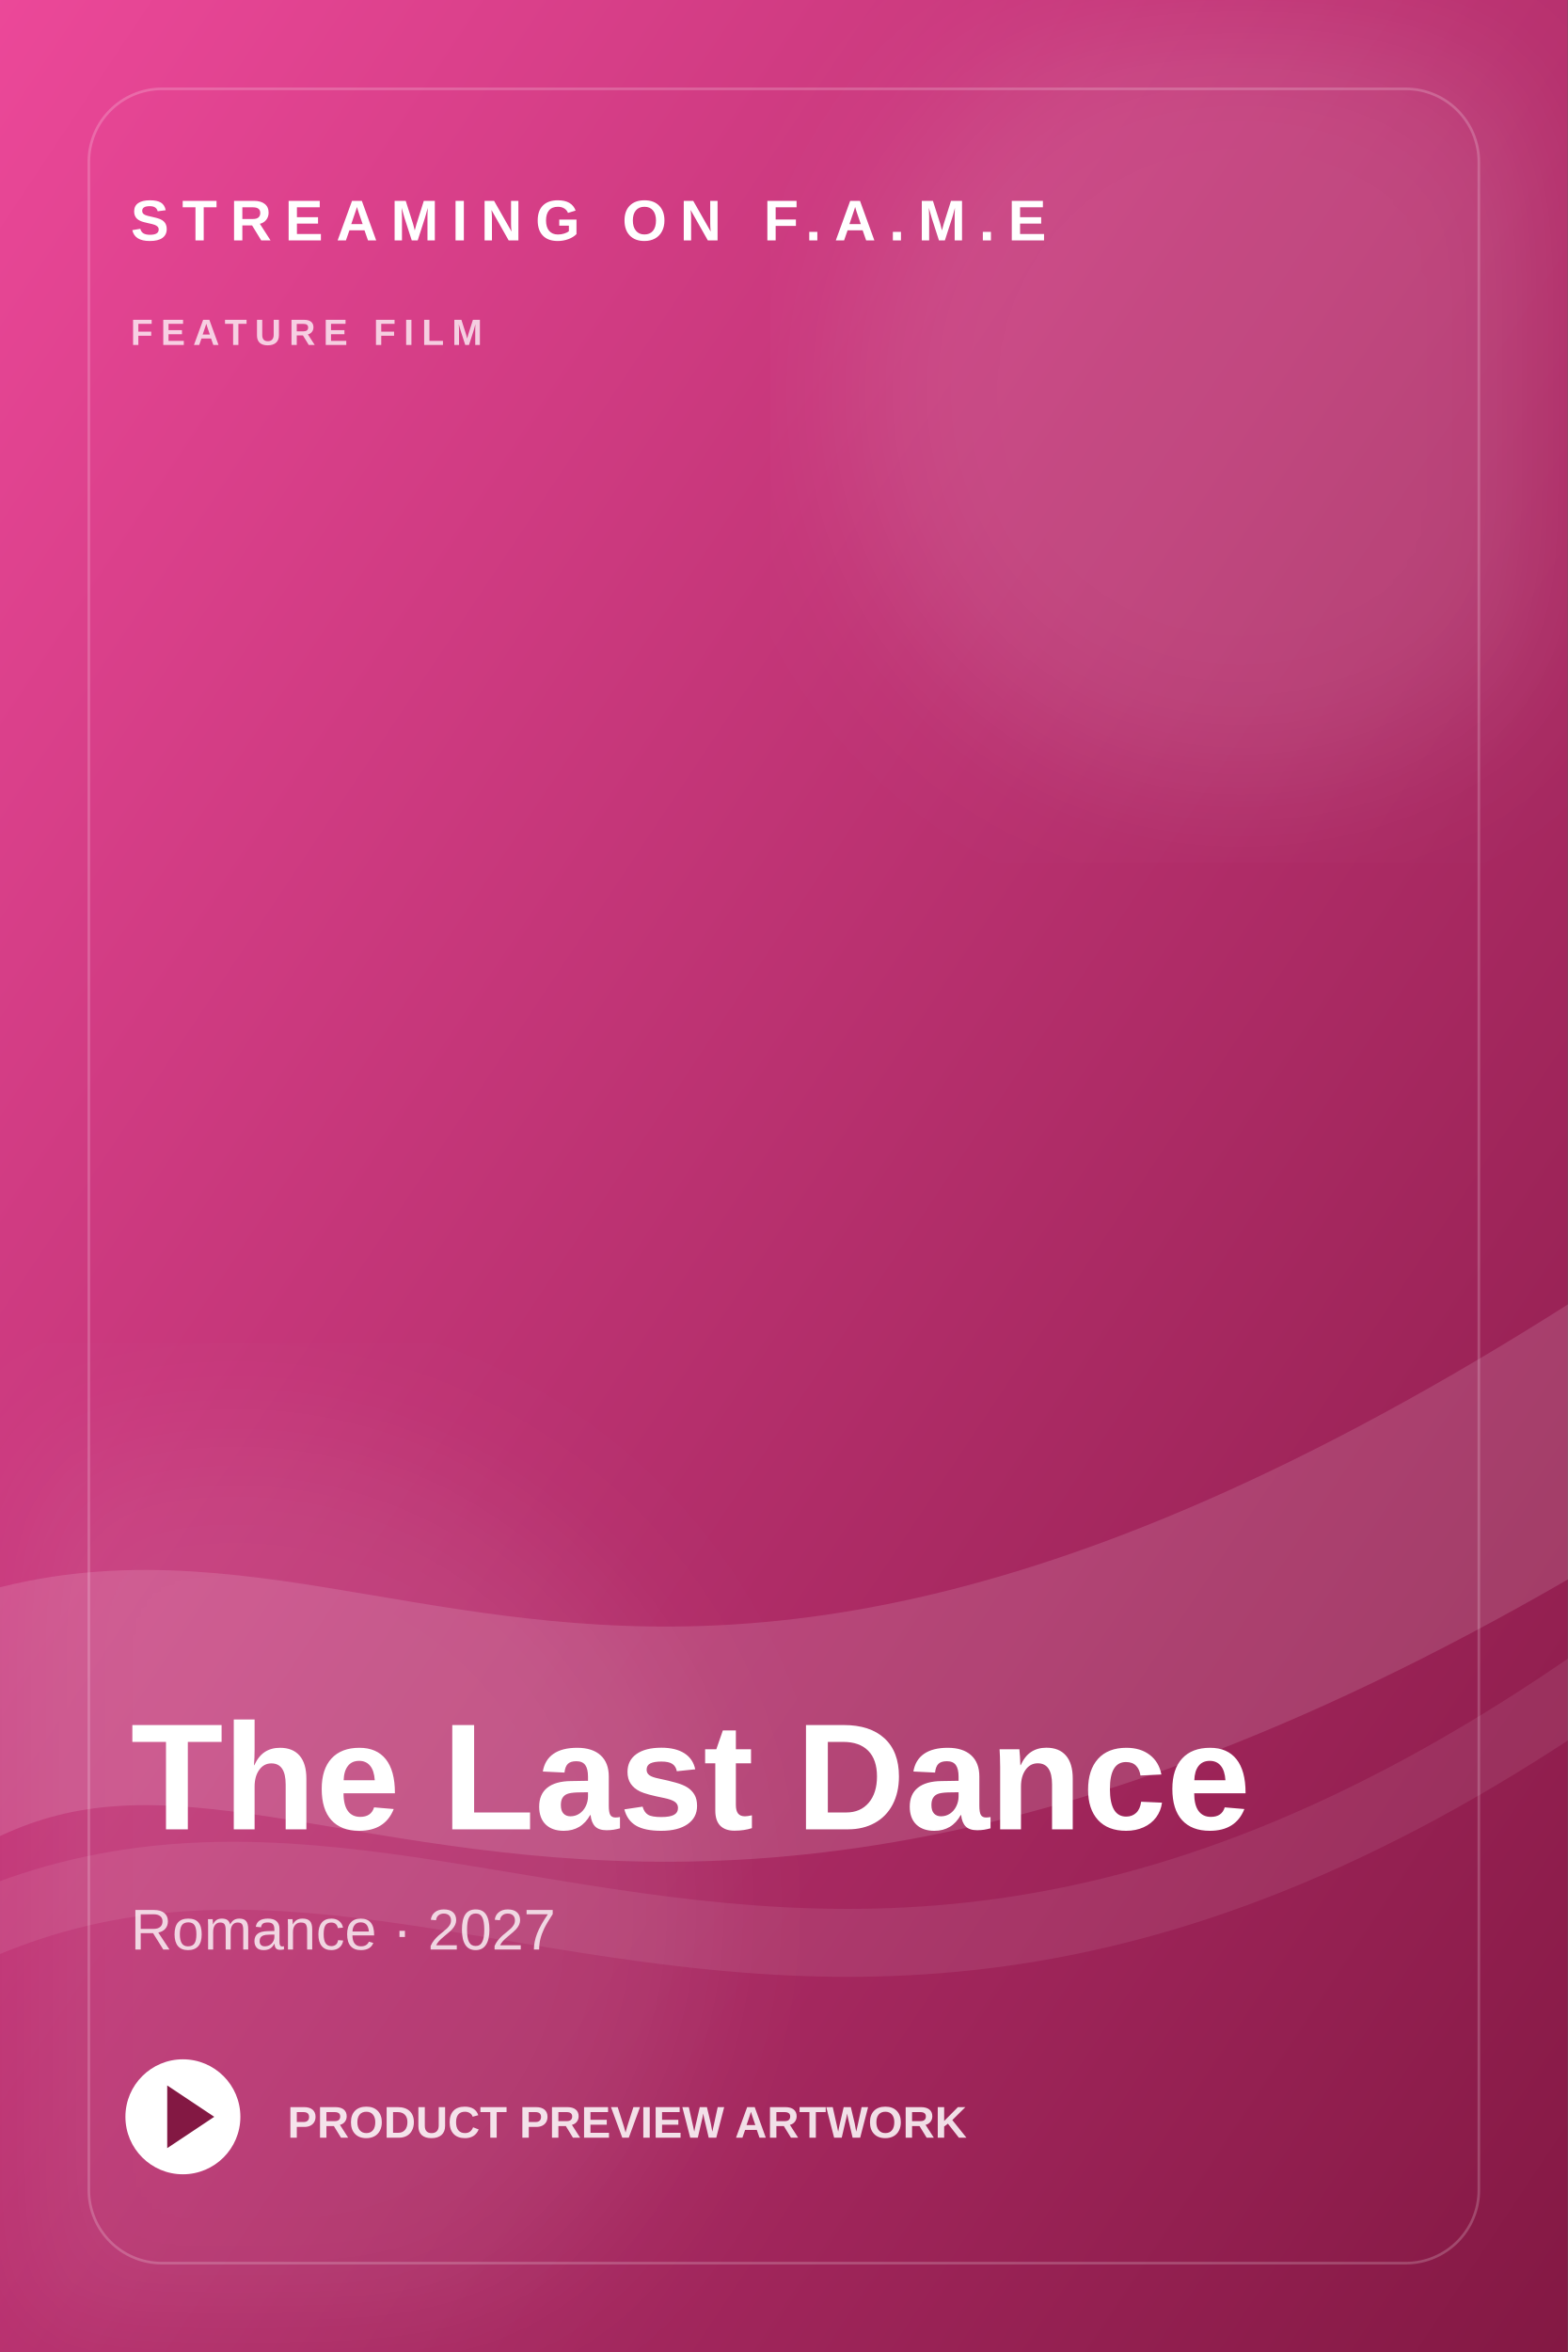
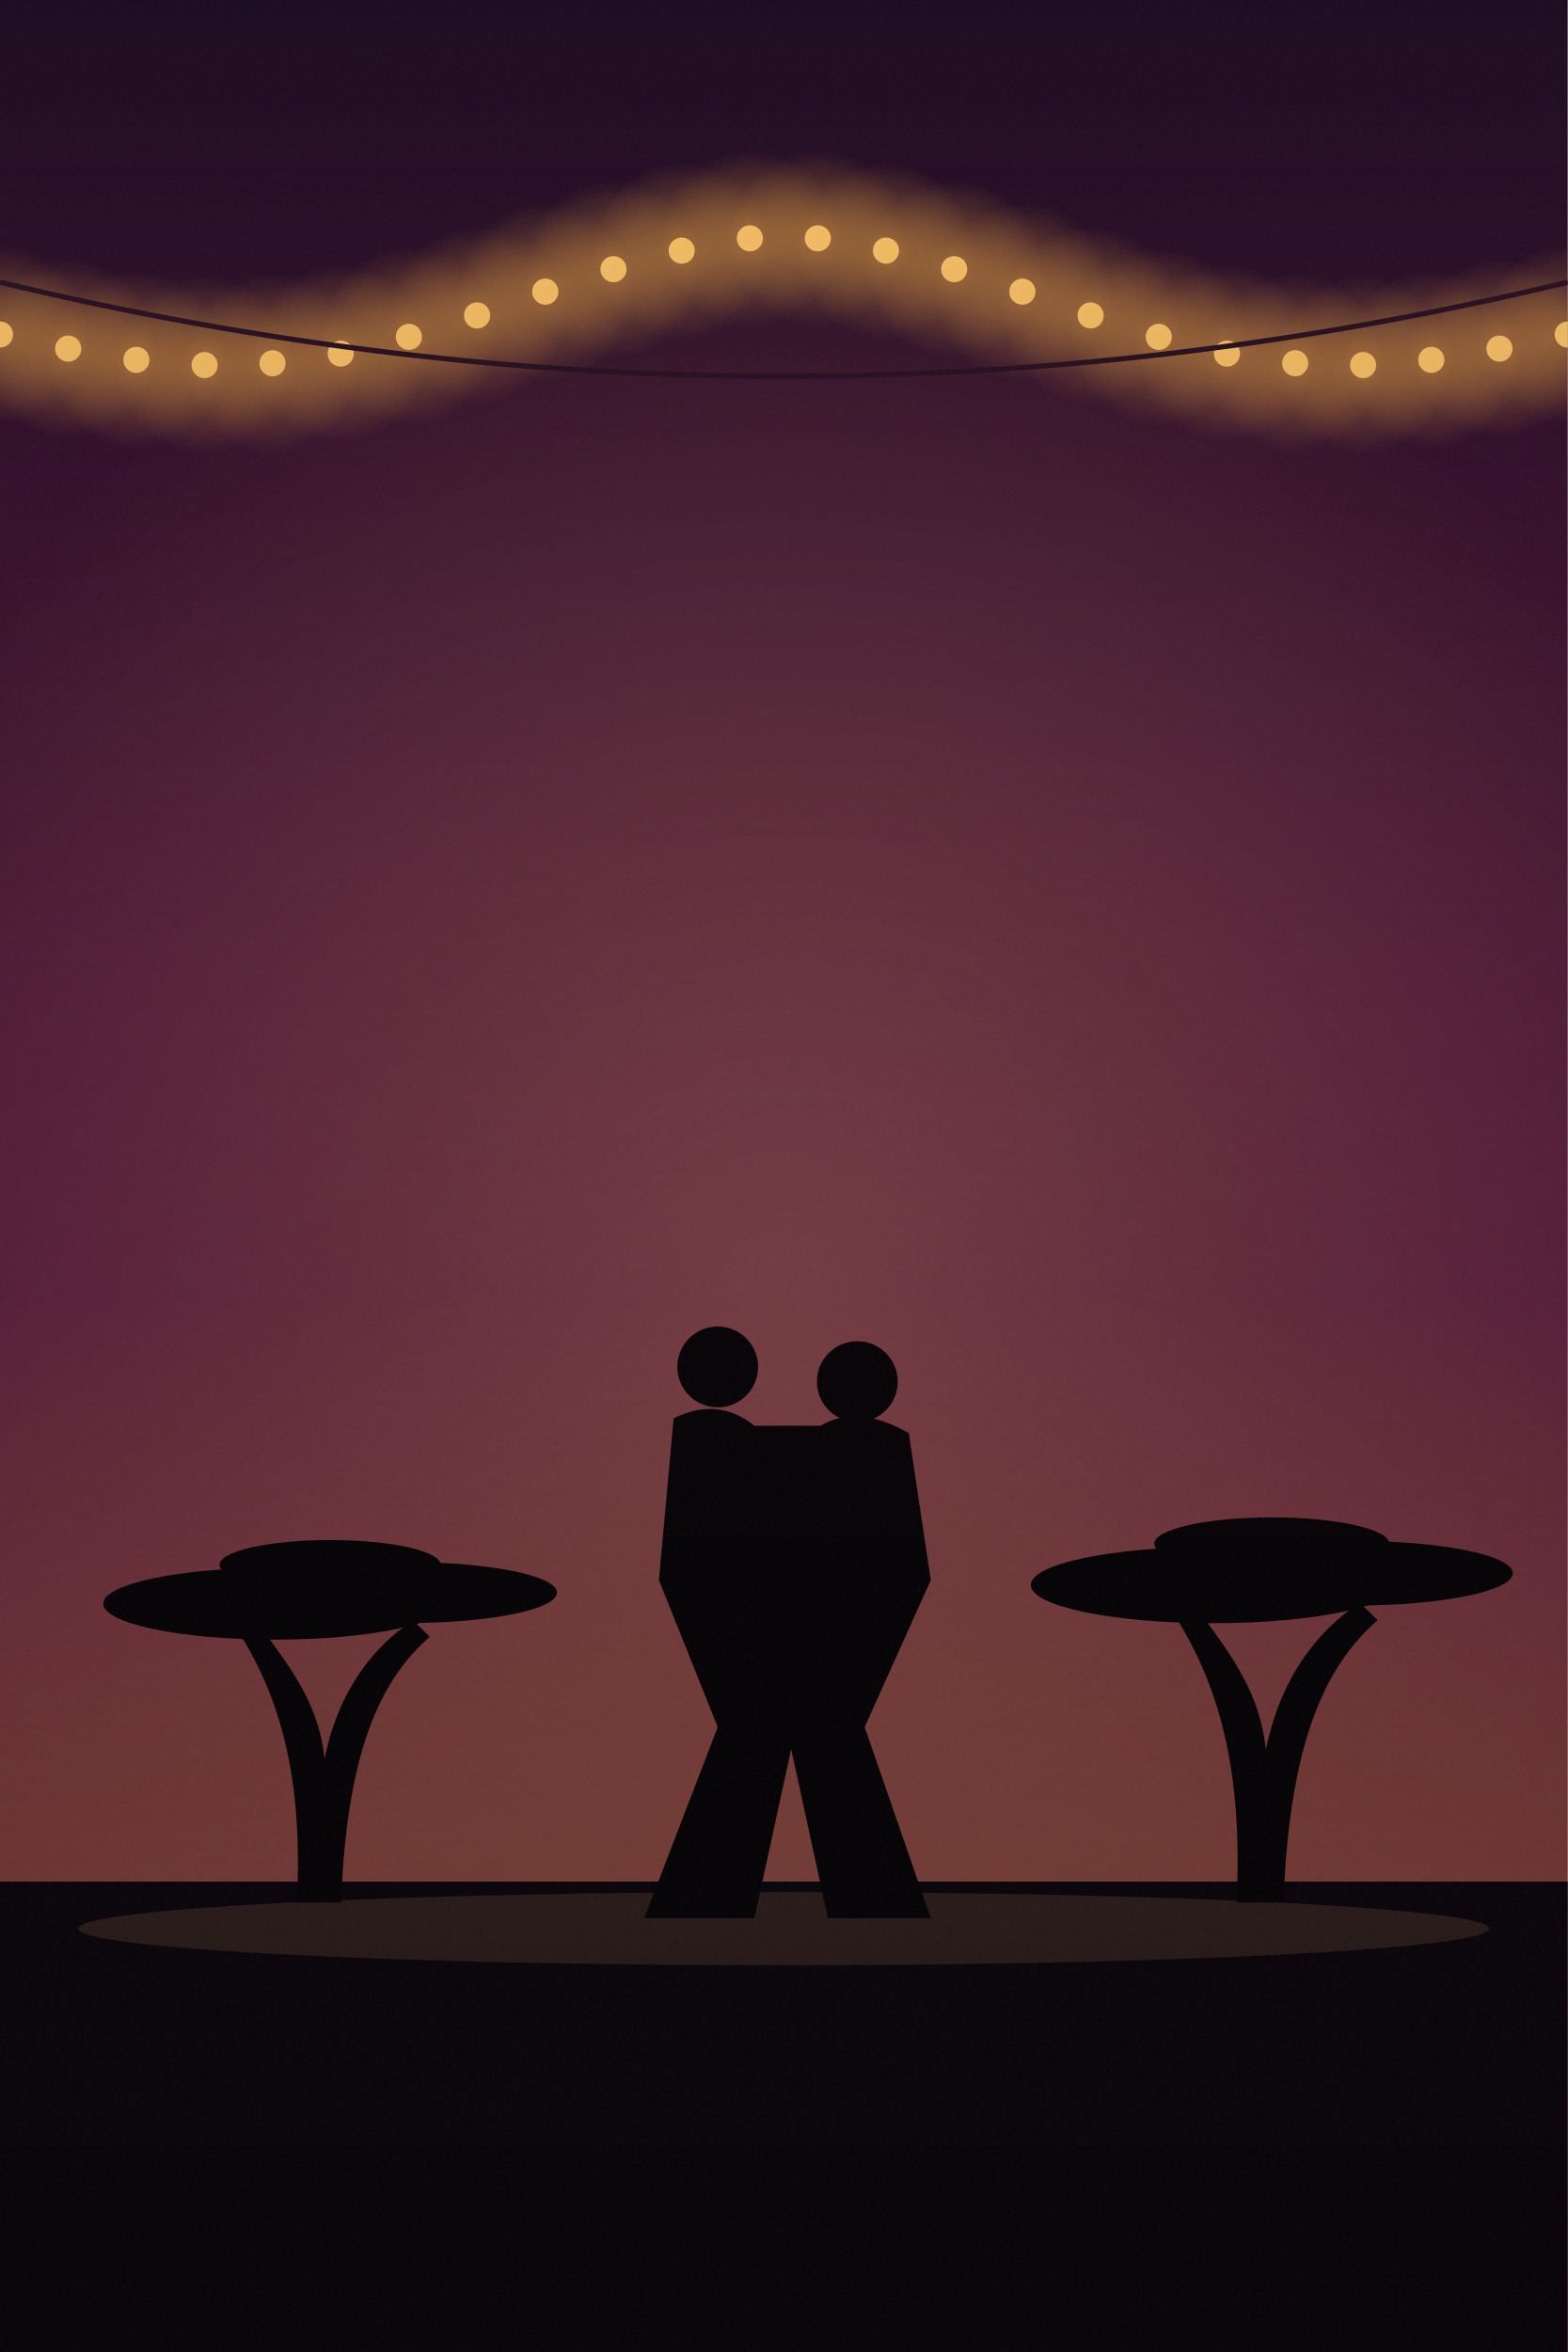
- <svg xmlns="http://www.w3.org/2000/svg" viewBox="0 0 600 900">
-   <defs>
-     <linearGradient id="g" x1="0" y1="0" x2="1" y2="1">
-       <stop stop-color="#EC4899" />
-       <stop offset="1" stop-color="#831843" />
+ <svg xmlns="http://www.w3.org/2000/svg" viewBox="0 0 600 900" preserveAspectRatio="xMidYMid slice">
+   <defs>
+     <linearGradient id="sky" x1="0" y1="0" x2="0" y2="1">
+       <stop offset="0" stop-color="#1a0a1f" stop-opacity="1" />
+       <stop offset="0.55" stop-color="#6b1a4a" stop-opacity="1" />
+       <stop offset="1" stop-color="#ff8a5c" stop-opacity="1" />
    </linearGradient>
-     <filter id="glow">
-       <feGaussianBlur stdDeviation="28" />
+   </defs>
+   <rect width="600" height="900" fill="url(#sky)" />
+   <defs>
+     <radialGradient id="s">
+       <stop offset="0" stop-color="#ffb27a" stop-opacity="0.38" />
+       <stop offset="1" stop-color="#ffb27a" stop-opacity="0" />
+     </radialGradient>
+   </defs>
+   <circle cx="300" cy="495" r="405" fill="url(#s)" />
+   <circle cx="0" cy="128" r="5" fill="#ffd58a" />
+   <defs>
+     <radialGradient id="l0">
+       <stop offset="0" stop-color="#ffb347" stop-opacity="0.5" />
+       <stop offset="1" stop-color="#ffb347" stop-opacity="0" />
+     </radialGradient>
+   </defs>
+   <circle cx="0" cy="128" r="34" fill="url(#l0)" />
+   <circle cx="26.1" cy="133.4" r="5" fill="#ffd58a" />
+   <defs>
+     <radialGradient id="l1">
+       <stop offset="0" stop-color="#ffb347" stop-opacity="0.5" />
+       <stop offset="1" stop-color="#ffb347" stop-opacity="0" />
+     </radialGradient>
+   </defs>
+   <circle cx="26.1" cy="133.4" r="34" fill="url(#l1)" />
+   <circle cx="52.2" cy="137.7" r="5" fill="#ffd58a" />
+   <defs>
+     <radialGradient id="l2">
+       <stop offset="0" stop-color="#ffb347" stop-opacity="0.5" />
+       <stop offset="1" stop-color="#ffb347" stop-opacity="0" />
+     </radialGradient>
+   </defs>
+   <circle cx="52.2" cy="137.7" r="34" fill="url(#l2)" />
+   <circle cx="78.3" cy="139.7" r="5" fill="#ffd58a" />
+   <defs>
+     <radialGradient id="l3">
+       <stop offset="0" stop-color="#ffb347" stop-opacity="0.5" />
+       <stop offset="1" stop-color="#ffb347" stop-opacity="0" />
+     </radialGradient>
+   </defs>
+   <circle cx="78.3" cy="139.7" r="34" fill="url(#l3)" />
+   <circle cx="104.3" cy="139" r="5" fill="#ffd58a" />
+   <defs>
+     <radialGradient id="l4">
+       <stop offset="0" stop-color="#ffb347" stop-opacity="0.5" />
+       <stop offset="1" stop-color="#ffb347" stop-opacity="0" />
+     </radialGradient>
+   </defs>
+   <circle cx="104.3" cy="139" r="34" fill="url(#l4)" />
+   <circle cx="130.4" cy="135.3" r="5" fill="#ffd58a" />
+   <defs>
+     <radialGradient id="l5">
+       <stop offset="0" stop-color="#ffb347" stop-opacity="0.5" />
+       <stop offset="1" stop-color="#ffb347" stop-opacity="0" />
+     </radialGradient>
+   </defs>
+   <circle cx="130.4" cy="135.3" r="34" fill="url(#l5)" />
+   <circle cx="156.5" cy="128.9" r="5" fill="#ffd58a" />
+   <defs>
+     <radialGradient id="l6">
+       <stop offset="0" stop-color="#ffb347" stop-opacity="0.5" />
+       <stop offset="1" stop-color="#ffb347" stop-opacity="0" />
+     </radialGradient>
+   </defs>
+   <circle cx="156.5" cy="128.9" r="34" fill="url(#l6)" />
+   <circle cx="182.6" cy="120.7" r="5" fill="#ffd58a" />
+   <defs>
+     <radialGradient id="l7">
+       <stop offset="0" stop-color="#ffb347" stop-opacity="0.5" />
+       <stop offset="1" stop-color="#ffb347" stop-opacity="0" />
+     </radialGradient>
+   </defs>
+   <circle cx="182.6" cy="120.7" r="34" fill="url(#l7)" />
+   <circle cx="208.7" cy="111.6" r="5" fill="#ffd58a" />
+   <defs>
+     <radialGradient id="l8">
+       <stop offset="0" stop-color="#ffb347" stop-opacity="0.5" />
+       <stop offset="1" stop-color="#ffb347" stop-opacity="0" />
+     </radialGradient>
+   </defs>
+   <circle cx="208.7" cy="111.6" r="34" fill="url(#l8)" />
+   <circle cx="234.8" cy="103" r="5" fill="#ffd58a" />
+   <defs>
+     <radialGradient id="l9">
+       <stop offset="0" stop-color="#ffb347" stop-opacity="0.5" />
+       <stop offset="1" stop-color="#ffb347" stop-opacity="0" />
+     </radialGradient>
+   </defs>
+   <circle cx="234.8" cy="103" r="34" fill="url(#l9)" />
+   <circle cx="260.9" cy="95.9" r="5" fill="#ffd58a" />
+   <defs>
+     <radialGradient id="l10">
+       <stop offset="0" stop-color="#ffb347" stop-opacity="0.5" />
+       <stop offset="1" stop-color="#ffb347" stop-opacity="0" />
+     </radialGradient>
+   </defs>
+   <circle cx="260.9" cy="95.9" r="34" fill="url(#l10)" />
+   <circle cx="287" cy="91.2" r="5" fill="#ffd58a" />
+   <defs>
+     <radialGradient id="l11">
+       <stop offset="0" stop-color="#ffb347" stop-opacity="0.5" />
+       <stop offset="1" stop-color="#ffb347" stop-opacity="0" />
+     </radialGradient>
+   </defs>
+   <circle cx="287" cy="91.2" r="34" fill="url(#l11)" />
+   <circle cx="313" cy="91.2" r="5" fill="#ffd58a" />
+   <defs>
+     <radialGradient id="l12">
+       <stop offset="0" stop-color="#ffb347" stop-opacity="0.5" />
+       <stop offset="1" stop-color="#ffb347" stop-opacity="0" />
+     </radialGradient>
+   </defs>
+   <circle cx="313" cy="91.2" r="34" fill="url(#l12)" />
+   <circle cx="339.1" cy="95.9" r="5" fill="#ffd58a" />
+   <defs>
+     <radialGradient id="l13">
+       <stop offset="0" stop-color="#ffb347" stop-opacity="0.5" />
+       <stop offset="1" stop-color="#ffb347" stop-opacity="0" />
+     </radialGradient>
+   </defs>
+   <circle cx="339.1" cy="95.9" r="34" fill="url(#l13)" />
+   <circle cx="365.2" cy="103" r="5" fill="#ffd58a" />
+   <defs>
+     <radialGradient id="l14">
+       <stop offset="0" stop-color="#ffb347" stop-opacity="0.5" />
+       <stop offset="1" stop-color="#ffb347" stop-opacity="0" />
+     </radialGradient>
+   </defs>
+   <circle cx="365.2" cy="103" r="34" fill="url(#l14)" />
+   <circle cx="391.3" cy="111.6" r="5" fill="#ffd58a" />
+   <defs>
+     <radialGradient id="l15">
+       <stop offset="0" stop-color="#ffb347" stop-opacity="0.5" />
+       <stop offset="1" stop-color="#ffb347" stop-opacity="0" />
+     </radialGradient>
+   </defs>
+   <circle cx="391.3" cy="111.6" r="34" fill="url(#l15)" />
+   <circle cx="417.4" cy="120.7" r="5" fill="#ffd58a" />
+   <defs>
+     <radialGradient id="l16">
+       <stop offset="0" stop-color="#ffb347" stop-opacity="0.5" />
+       <stop offset="1" stop-color="#ffb347" stop-opacity="0" />
+     </radialGradient>
+   </defs>
+   <circle cx="417.4" cy="120.7" r="34" fill="url(#l16)" />
+   <circle cx="443.5" cy="128.9" r="5" fill="#ffd58a" />
+   <defs>
+     <radialGradient id="l17">
+       <stop offset="0" stop-color="#ffb347" stop-opacity="0.5" />
+       <stop offset="1" stop-color="#ffb347" stop-opacity="0" />
+     </radialGradient>
+   </defs>
+   <circle cx="443.5" cy="128.9" r="34" fill="url(#l17)" />
+   <circle cx="469.6" cy="135.3" r="5" fill="#ffd58a" />
+   <defs>
+     <radialGradient id="l18">
+       <stop offset="0" stop-color="#ffb347" stop-opacity="0.5" />
+       <stop offset="1" stop-color="#ffb347" stop-opacity="0" />
+     </radialGradient>
+   </defs>
+   <circle cx="469.6" cy="135.3" r="34" fill="url(#l18)" />
+   <circle cx="495.7" cy="139" r="5" fill="#ffd58a" />
+   <defs>
+     <radialGradient id="l19">
+       <stop offset="0" stop-color="#ffb347" stop-opacity="0.5" />
+       <stop offset="1" stop-color="#ffb347" stop-opacity="0" />
+     </radialGradient>
+   </defs>
+   <circle cx="495.7" cy="139" r="34" fill="url(#l19)" />
+   <circle cx="521.7" cy="139.7" r="5" fill="#ffd58a" />
+   <defs>
+     <radialGradient id="l20">
+       <stop offset="0" stop-color="#ffb347" stop-opacity="0.5" />
+       <stop offset="1" stop-color="#ffb347" stop-opacity="0" />
+     </radialGradient>
+   </defs>
+   <circle cx="521.7" cy="139.7" r="34" fill="url(#l20)" />
+   <circle cx="547.8" cy="137.7" r="5" fill="#ffd58a" />
+   <defs>
+     <radialGradient id="l21">
+       <stop offset="0" stop-color="#ffb347" stop-opacity="0.5" />
+       <stop offset="1" stop-color="#ffb347" stop-opacity="0" />
+     </radialGradient>
+   </defs>
+   <circle cx="547.8" cy="137.7" r="34" fill="url(#l21)" />
+   <circle cx="573.9" cy="133.4" r="5" fill="#ffd58a" />
+   <defs>
+     <radialGradient id="l22">
+       <stop offset="0" stop-color="#ffb347" stop-opacity="0.5" />
+       <stop offset="1" stop-color="#ffb347" stop-opacity="0" />
+     </radialGradient>
+   </defs>
+   <circle cx="573.9" cy="133.4" r="34" fill="url(#l22)" />
+   <circle cx="600" cy="128" r="5" fill="#ffd58a" />
+   <defs>
+     <radialGradient id="l23">
+       <stop offset="0" stop-color="#ffb347" stop-opacity="0.5" />
+       <stop offset="1" stop-color="#ffb347" stop-opacity="0" />
+     </radialGradient>
+   </defs>
+   <circle cx="600" cy="128" r="34" fill="url(#l23)" />
+   <path d="M0 108Q300 180 600 108" stroke="#2a1020" stroke-width="2" fill="none" />
+   <rect y="720" width="600" height="900" fill="#0f0510" />
+   <ellipse cx="300" cy="738" rx="270" ry="14" fill="#ffb27a" opacity=".22" />
+   <g fill="#070208" transform="translate(300 734) scale(1.40625)">
+     <circle cx="-18" cy="-150" r="11" />
+     <circle cx="20" cy="-146" r="11" />
+     <path d="M-30 -136Q-18 -142 -8 -134L10 -134Q20 -140 34 -132L40 -92L22 -52L40 0L12 0L2 -46L-8 0L-38 0L-18 -52L-34 -92Z" />
+     <path d="M-8 -130L22 -122L6 -100Z" opacity=".0" />
+   </g>
+   <g fill="#070208" transform="translate(120 728) scale(1.058824)">
+     <path d="M-6 0C-4 -40 -10 -70 -26 -96L-18 -98C-6 -82 2 -70 4 -52C8 -72 18 -90 36 -102L42 -96C26 -82 12 -58 10 0Z" />
+     <ellipse cx="-14" cy="-108" rx="62" ry="13" />
+     <ellipse cx="34" cy="-112" rx="54" ry="11" />
+     <ellipse cx="6" cy="-122" rx="40" ry="9" />
+   </g>
+   <g fill="#070208" transform="translate(480 728) scale(1.125)">
+     <path d="M-6 0C-4 -40 -10 -70 -26 -96L-18 -98C-6 -82 2 -70 4 -52C8 -72 18 -90 36 -102L42 -96C26 -82 12 -58 10 0Z" />
+     <ellipse cx="-14" cy="-108" rx="62" ry="13" />
+     <ellipse cx="34" cy="-112" rx="54" ry="11" />
+     <ellipse cx="6" cy="-122" rx="40" ry="9" />
+   </g>
+   <defs>
+     <linearGradient id="fade" x1="0" y1="0" x2="0" y2="1">
+       <stop offset="0" stop-color="#000" stop-opacity="0" />
+       <stop offset="1" stop-color="#000" stop-opacity="0.55" />
+     </linearGradient>
+     <radialGradient id="vig">
+       <stop offset="0" stop-color="#000" stop-opacity="0" />
+       <stop offset="1" stop-color="#000" stop-opacity="0.55" />
+     </radialGradient>
+     <filter id="grain">
+       <feTurbulence type="fractalNoise" baseFrequency=".9" numOctaves="2" stitchTiles="stitch" />
+       <feColorMatrix values="0 0 0 0 1  0 0 0 0 1  0 0 0 0 1  0 0 0 .5 0" />
    </filter>
  </defs>
-   <rect width="600" height="900" fill="#0d0d0d" />
-   <rect width="600" height="900" fill="url(#g)" />
-   <circle cx="475" cy="150" r="150" fill="#fff" opacity=".11" filter="url(#glow)" />
-   <circle cx="90" cy="730" r="180" fill="#fff" opacity=".08" filter="url(#glow)" />
-   <path d="M-50 680 C 120 560, 220 820, 680 500" fill="none" stroke="#fff" stroke-opacity=".13" stroke-width="90" />
-   <path d="M-50 760 C 160 620, 310 900, 680 590" fill="none" stroke="#fff" stroke-opacity=".08" stroke-width="26" />
-   <rect x="34" y="34" width="532" height="832" rx="28" fill="none" stroke="#fff" stroke-opacity=".2" />
-   <text x="50" y="92" fill="#fff" font-family="Arial,sans-serif" font-size="22" font-weight="800" letter-spacing="5">STREAMING ON F.A.M.E</text>
-   <text x="50" y="132" fill="#fff" opacity=".75" font-family="Arial,sans-serif" font-size="14" font-weight="700" letter-spacing="3">FEATURE FILM</text>
-   <text x="50" y="700" fill="#fff" font-family="Arial,sans-serif" font-size="58" font-weight="900">The Last Dance</text>
-   <text x="50" y="746" fill="#fff" opacity=".78" font-family="Arial,sans-serif" font-size="22">Romance · 2027</text>
-   <circle cx="70" cy="810" r="22" fill="#fff" />
-   <path d="M64 798l18 12-18 12z" fill="#831843" />
-   <text x="110" y="818" fill="#fff" opacity=".85" font-family="Arial,sans-serif" font-size="17" font-weight="700">PRODUCT PREVIEW ARTWORK</text>
+   <rect width="600" height="900" fill="url(#fade)" />
+   <rect width="600" height="900" filter="url(#grain)" opacity=".07" />
</svg>
